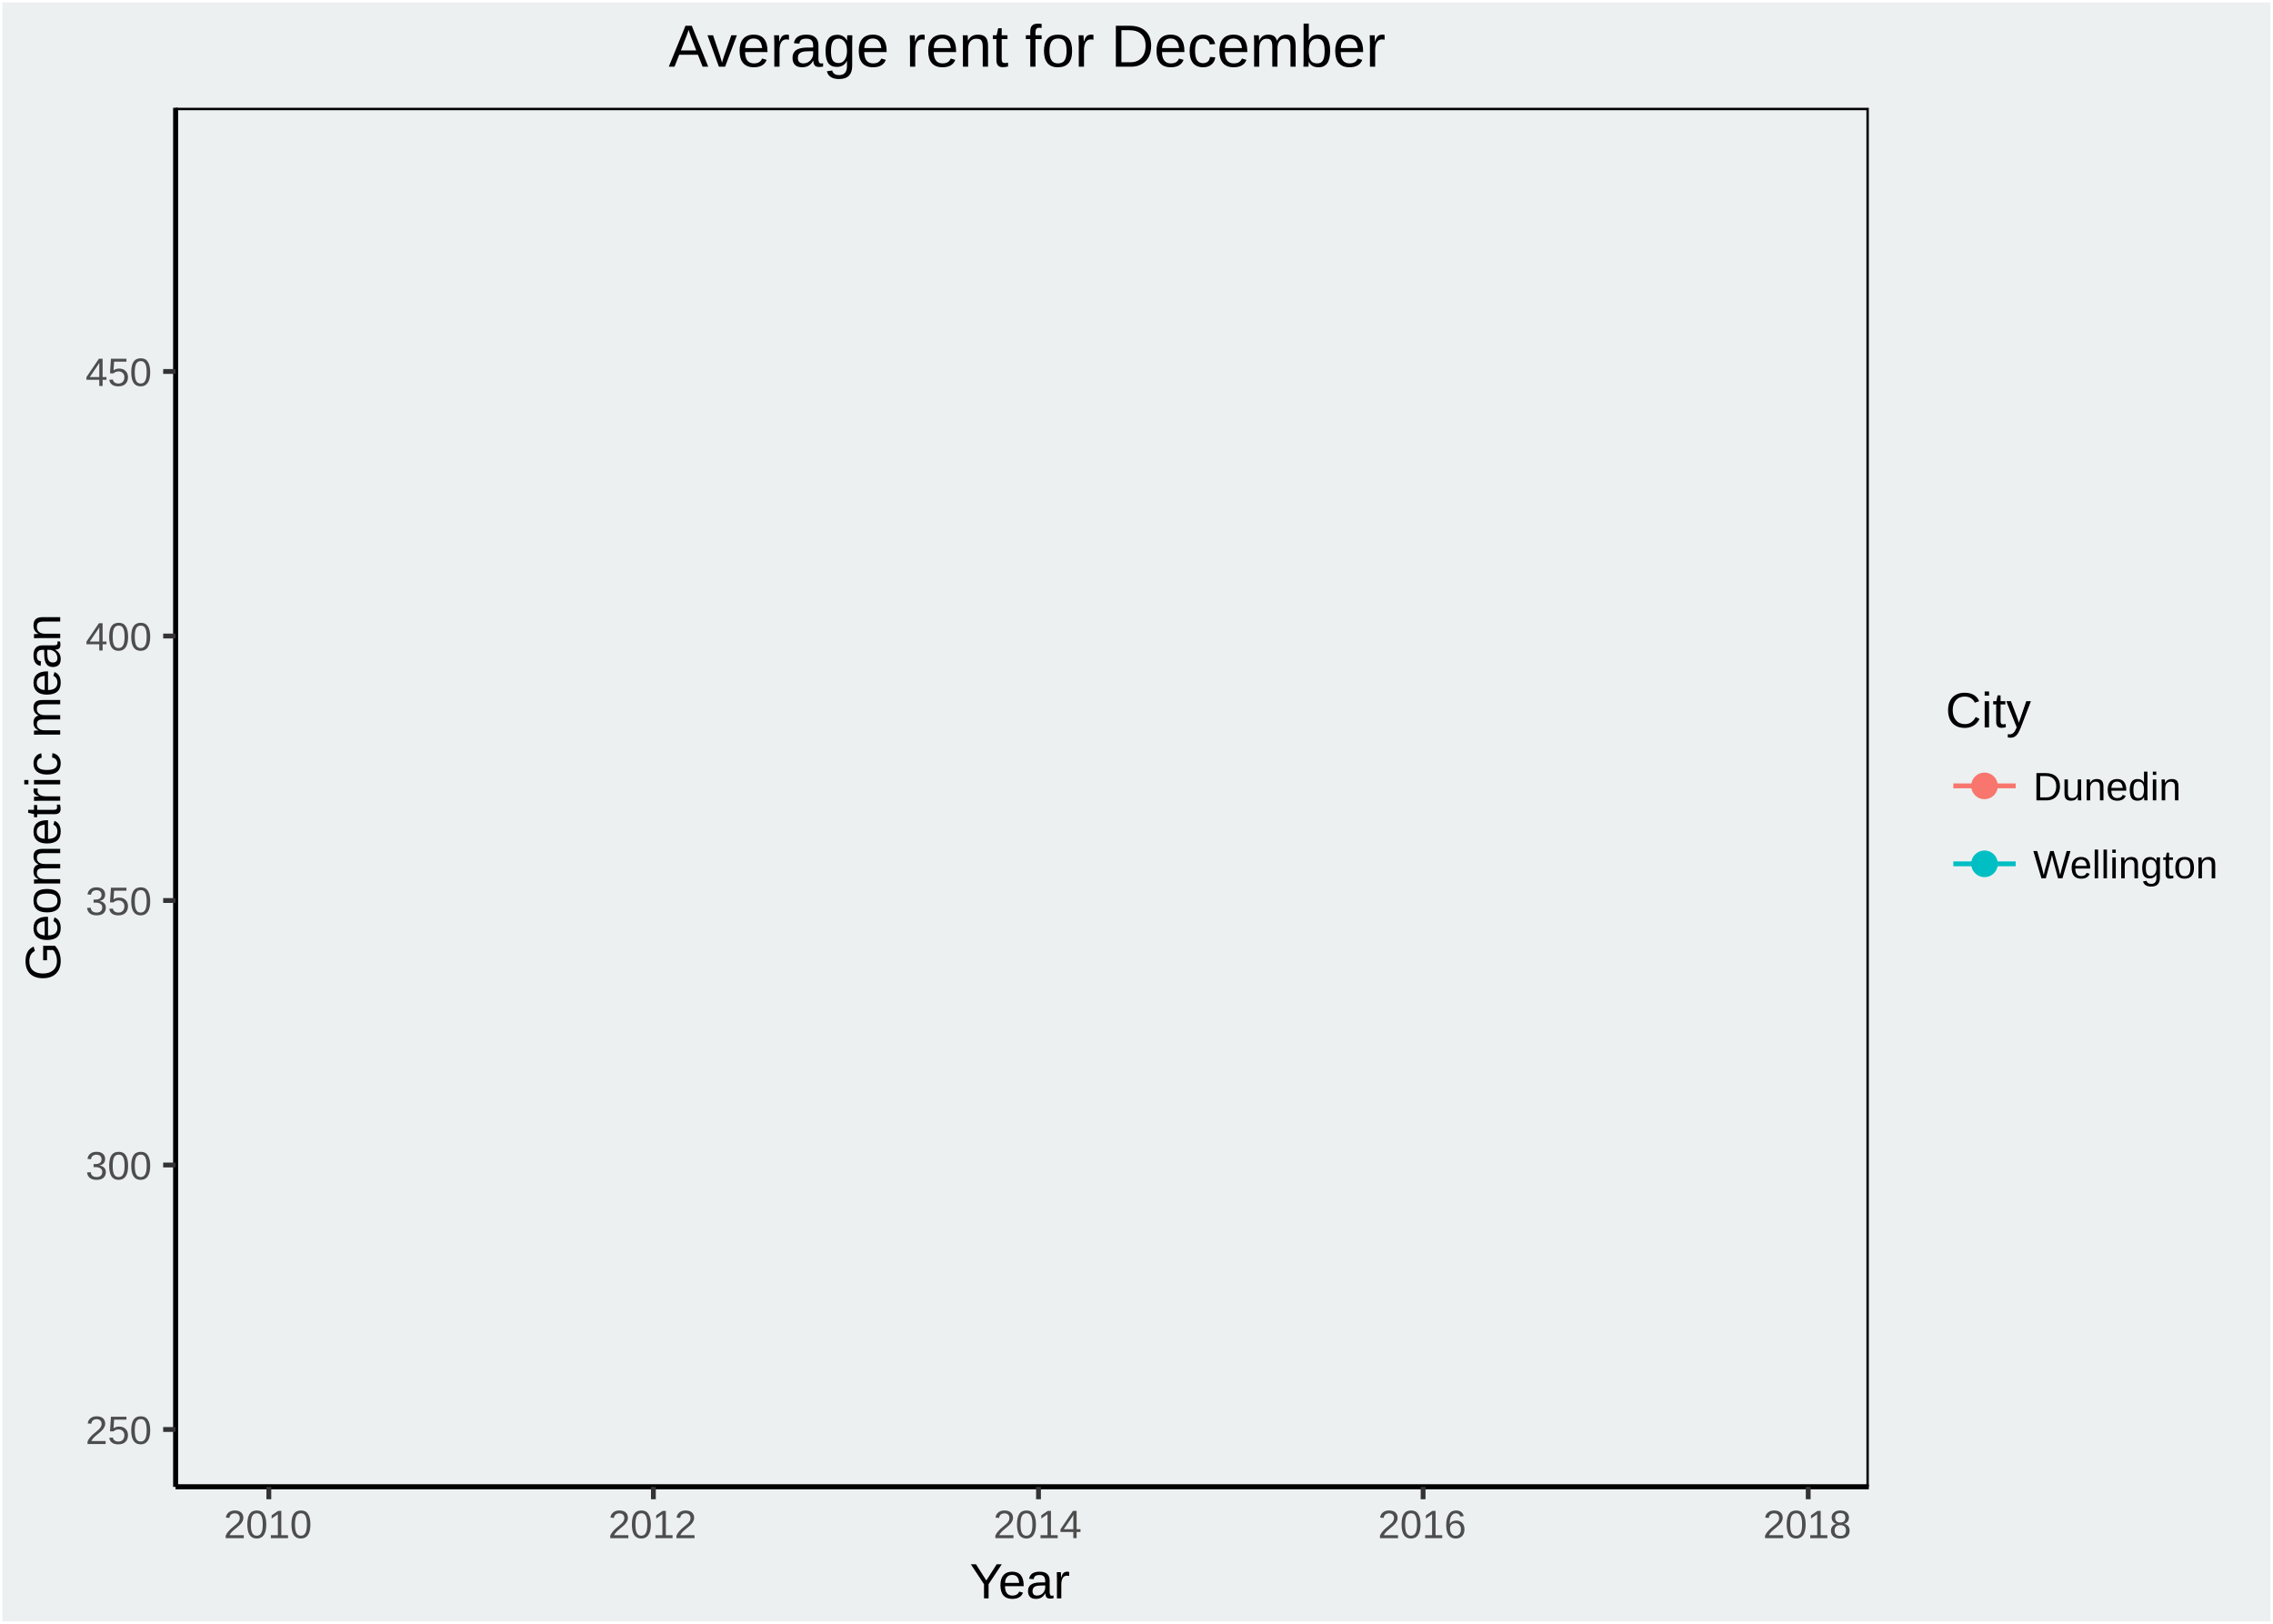
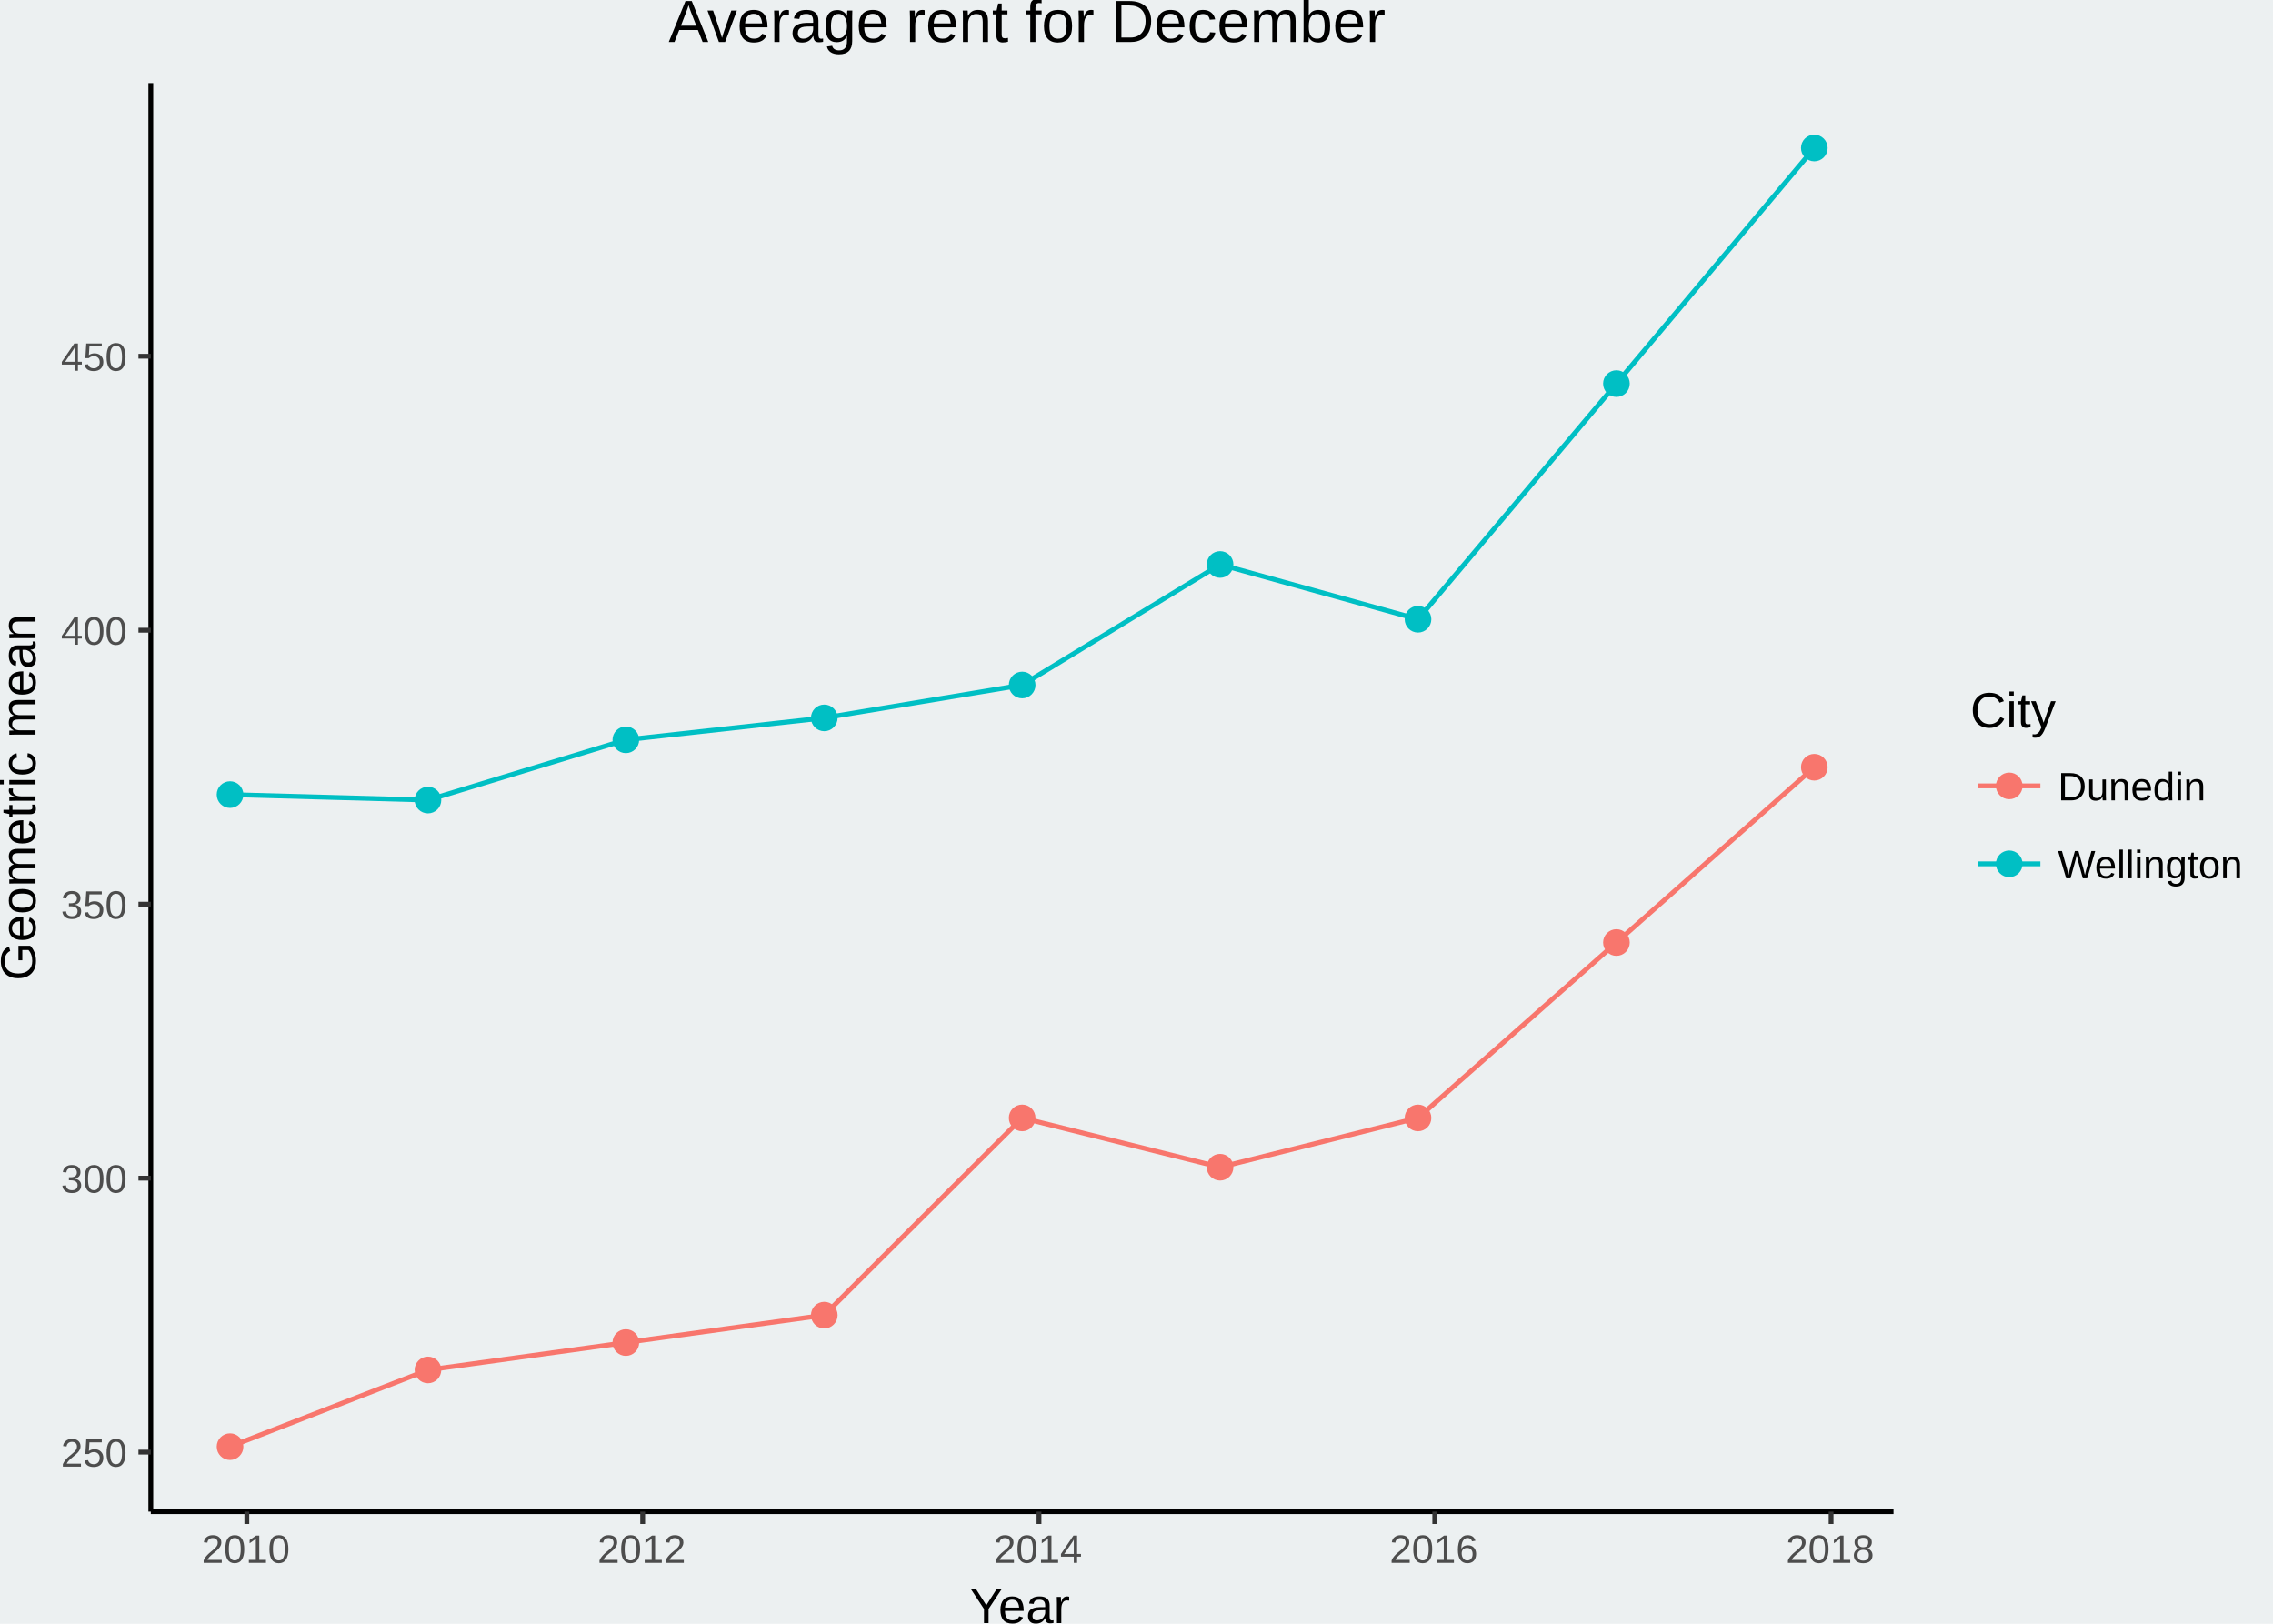
<svg xmlns="http://www.w3.org/2000/svg" viewBox="0 0 504.00 360.00">
  <defs>
    <style type="text/css">
    line, polyline, path, rect, circle {
      fill: none;
      stroke: #000000;
      stroke-linecap: round;
      stroke-linejoin: round;
      stroke-miterlimit: 10.00;
    }
  </style>
  </defs>
  <rect width="100%" height="100%" style="stroke: none; fill: #FFFFFF;" />
-   <rect x="-0.00" y="0.00" width="504.00" height="360.00" style="stroke-width: 1.07; stroke: #FFFFFF; fill: #ECF0F1;" />
+   <rect x="-0.00" y="0.00" width="504.00" height="360.00" style="stroke-width: 1.07; stroke: none; fill: #ECF0F1;" />
  <defs>
-     <clipPath id="cpMzguOTIyMXw0MTQuMzgzfDMyOS42NTZ8MjMuODk4NQ==">
-       <rect x="38.92" y="23.90" width="375.46" height="305.76" />
+     <clipPath id="cpMzMuNDQyN3w0MTkuODYyfDMzNS4xMzZ8MTguNDE5MQ==">
+       <rect x="33.44" y="18.42" width="386.42" height="316.72" />
    </clipPath>
  </defs>
-   <rect x="38.92" y="23.90" width="375.46" height="305.76" style="stroke-width: 1.07; stroke: none; fill: #ECF0F1;" clip-path="url(#cpMzguOTIyMXw0MTQuMzgzfDMyOS42NTZ8MjMuODk4NQ==)" />
-   <circle cx="55.99" cy="176.19" r="1.95pt" style="stroke-width: 0.71; stroke: #00BFC4; fill: #00BFC4;" clip-path="url(#cpMzguOTIyMXw0MTQuMzgzfDMyOS42NTZ8MjMuODk4NQ==)" />
-   <circle cx="98.63" cy="177.36" r="1.95pt" style="stroke-width: 0.71; stroke: #00BFC4; fill: #00BFC4;" clip-path="url(#cpMzguOTIyMXw0MTQuMzgzfDMyOS42NTZ8MjMuODk4NQ==)" />
-   <circle cx="141.26" cy="164.46" r="1.95pt" style="stroke-width: 0.71; stroke: #00BFC4; fill: #00BFC4;" clip-path="url(#cpMzguOTIyMXw0MTQuMzgzfDMyOS42NTZ8MjMuODk4NQ==)" />
-   <circle cx="184.02" cy="159.77" r="1.95pt" style="stroke-width: 0.71; stroke: #00BFC4; fill: #00BFC4;" clip-path="url(#cpMzguOTIyMXw0MTQuMzgzfDMyOS42NTZ8MjMuODk4NQ==)" />
-   <circle cx="226.65" cy="152.73" r="1.95pt" style="stroke-width: 0.71; stroke: #00BFC4; fill: #00BFC4;" clip-path="url(#cpMzguOTIyMXw0MTQuMzgzfDMyOS42NTZ8MjMuODk4NQ==)" />
-   <circle cx="269.29" cy="126.93" r="1.95pt" style="stroke-width: 0.71; stroke: #00BFC4; fill: #00BFC4;" clip-path="url(#cpMzguOTIyMXw0MTQuMzgzfDMyOS42NTZ8MjMuODk4NQ==)" />
-   <circle cx="311.93" cy="138.66" r="1.95pt" style="stroke-width: 0.71; stroke: #00BFC4; fill: #00BFC4;" clip-path="url(#cpMzguOTIyMXw0MTQuMzgzfDMyOS42NTZ8MjMuODk4NQ==)" />
-   <circle cx="354.68" cy="88.23" r="1.95pt" style="stroke-width: 0.71; stroke: #00BFC4; fill: #00BFC4;" clip-path="url(#cpMzguOTIyMXw0MTQuMzgzfDMyOS42NTZ8MjMuODk4NQ==)" />
-   <circle cx="397.32" cy="37.80" r="1.95pt" style="stroke-width: 0.71; stroke: #00BFC4; fill: #00BFC4;" clip-path="url(#cpMzguOTIyMXw0MTQuMzgzfDMyOS42NTZ8MjMuODk4NQ==)" />
-   <circle cx="55.99" cy="315.76" r="1.95pt" style="stroke-width: 0.71; stroke: #F8766D; fill: #F8766D;" clip-path="url(#cpMzguOTIyMXw0MTQuMzgzfDMyOS42NTZ8MjMuODk4NQ==)" />
-   <circle cx="98.63" cy="299.34" r="1.95pt" style="stroke-width: 0.71; stroke: #F8766D; fill: #F8766D;" clip-path="url(#cpMzguOTIyMXw0MTQuMzgzfDMyOS42NTZ8MjMuODk4NQ==)" />
-   <circle cx="141.26" cy="293.47" r="1.95pt" style="stroke-width: 0.71; stroke: #F8766D; fill: #F8766D;" clip-path="url(#cpMzguOTIyMXw0MTQuMzgzfDMyOS42NTZ8MjMuODk4NQ==)" />
-   <circle cx="184.02" cy="287.61" r="1.95pt" style="stroke-width: 0.71; stroke: #F8766D; fill: #F8766D;" clip-path="url(#cpMzguOTIyMXw0MTQuMzgzfDMyOS42NTZ8MjMuODk4NQ==)" />
-   <circle cx="226.65" cy="245.39" r="1.95pt" style="stroke-width: 0.71; stroke: #F8766D; fill: #F8766D;" clip-path="url(#cpMzguOTIyMXw0MTQuMzgzfDMyOS42NTZ8MjMuODk4NQ==)" />
-   <circle cx="269.29" cy="255.94" r="1.95pt" style="stroke-width: 0.71; stroke: #F8766D; fill: #F8766D;" clip-path="url(#cpMzguOTIyMXw0MTQuMzgzfDMyOS42NTZ8MjMuODk4NQ==)" />
-   <circle cx="311.93" cy="245.39" r="1.95pt" style="stroke-width: 0.71; stroke: #F8766D; fill: #F8766D;" clip-path="url(#cpMzguOTIyMXw0MTQuMzgzfDMyOS42NTZ8MjMuODk4NQ==)" />
-   <circle cx="354.68" cy="207.86" r="1.95pt" style="stroke-width: 0.71; stroke: #F8766D; fill: #F8766D;" clip-path="url(#cpMzguOTIyMXw0MTQuMzgzfDMyOS42NTZ8MjMuODk4NQ==)" />
-   <circle cx="397.32" cy="170.33" r="1.95pt" style="stroke-width: 0.71; stroke: #F8766D; fill: #F8766D;" clip-path="url(#cpMzguOTIyMXw0MTQuMzgzfDMyOS42NTZ8MjMuODk4NQ==)" />
-   <polyline points="55.99,315.76 98.63,299.34 141.26,293.47 184.02,287.61 226.65,245.39 269.29,255.94 311.93,245.39 354.68,207.86 397.32,170.33 " style="stroke-width: 1.07; stroke: #F8766D; stroke-linecap: butt;" clip-path="url(#cpMzguOTIyMXw0MTQuMzgzfDMyOS42NTZ8MjMuODk4NQ==)" />
-   <polyline points="55.99,176.19 98.63,177.36 141.26,164.46 184.02,159.77 226.65,152.73 269.29,126.93 311.93,138.66 354.68,88.23 397.32,37.80 " style="stroke-width: 1.07; stroke: #00BFC4; stroke-linecap: butt;" clip-path="url(#cpMzguOTIyMXw0MTQuMzgzfDMyOS42NTZ8MjMuODk4NQ==)" />
-   <rect x="38.92" y="23.90" width="375.46" height="305.76" style="stroke-width: 1.07; fill: #ECF0F1;" clip-path="url(#cpMzguOTIyMXw0MTQuMzgzfDMyOS42NTZ8MjMuODk4NQ==)" />
+   <rect x="33.44" y="18.42" width="386.42" height="316.72" style="stroke-width: 1.07; stroke: none; fill: #ECF0F1;" clip-path="url(#cpMzMuNDQyN3w0MTkuODYyfDMzNS4xMzZ8MTguNDE5MQ==)" />
+   <circle cx="51.01" cy="176.17" r="1.95pt" style="stroke-width: 0.71; stroke: #00BFC4; fill: #00BFC4;" clip-path="url(#cpMzMuNDQyN3w0MTkuODYyfDMzNS4xMzZ8MTguNDE5MQ==)" />
+   <circle cx="94.89" cy="177.38" r="1.95pt" style="stroke-width: 0.71; stroke: #00BFC4; fill: #00BFC4;" clip-path="url(#cpMzMuNDQyN3w0MTkuODYyfDMzNS4xMzZ8MTguNDE5MQ==)" />
+   <circle cx="138.77" cy="164.02" r="1.95pt" style="stroke-width: 0.71; stroke: #00BFC4; fill: #00BFC4;" clip-path="url(#cpMzMuNDQyN3w0MTkuODYyfDMzNS4xMzZ8MTguNDE5MQ==)" />
+   <circle cx="182.77" cy="159.16" r="1.95pt" style="stroke-width: 0.71; stroke: #00BFC4; fill: #00BFC4;" clip-path="url(#cpMzMuNDQyN3w0MTkuODYyfDMzNS4xMzZ8MTguNDE5MQ==)" />
+   <circle cx="226.65" cy="151.87" r="1.95pt" style="stroke-width: 0.71; stroke: #00BFC4; fill: #00BFC4;" clip-path="url(#cpMzMuNDQyN3w0MTkuODYyfDMzNS4xMzZ8MTguNDE5MQ==)" />
+   <circle cx="270.53" cy="125.15" r="1.95pt" style="stroke-width: 0.71; stroke: #00BFC4; fill: #00BFC4;" clip-path="url(#cpMzMuNDQyN3w0MTkuODYyfDMzNS4xMzZ8MTguNDE5MQ==)" />
+   <circle cx="314.42" cy="137.29" r="1.95pt" style="stroke-width: 0.71; stroke: #00BFC4; fill: #00BFC4;" clip-path="url(#cpMzMuNDQyN3w0MTkuODYyfDMzNS4xMzZ8MTguNDE5MQ==)" />
+   <circle cx="358.42" cy="85.05" r="1.95pt" style="stroke-width: 0.71; stroke: #00BFC4; fill: #00BFC4;" clip-path="url(#cpMzMuNDQyN3w0MTkuODYyfDMzNS4xMzZ8MTguNDE5MQ==)" />
+   <circle cx="402.30" cy="32.82" r="1.95pt" style="stroke-width: 0.71; stroke: #00BFC4; fill: #00BFC4;" clip-path="url(#cpMzMuNDQyN3w0MTkuODYyfDMzNS4xMzZ8MTguNDE5MQ==)" />
+   <circle cx="51.01" cy="320.74" r="1.95pt" style="stroke-width: 0.71; stroke: #F8766D; fill: #F8766D;" clip-path="url(#cpMzMuNDQyN3w0MTkuODYyfDMzNS4xMzZ8MTguNDE5MQ==)" />
+   <circle cx="94.89" cy="303.73" r="1.95pt" style="stroke-width: 0.71; stroke: #F8766D; fill: #F8766D;" clip-path="url(#cpMzMuNDQyN3w0MTkuODYyfDMzNS4xMzZ8MTguNDE5MQ==)" />
+   <circle cx="138.77" cy="297.66" r="1.95pt" style="stroke-width: 0.71; stroke: #F8766D; fill: #F8766D;" clip-path="url(#cpMzMuNDQyN3w0MTkuODYyfDMzNS4xMzZ8MTguNDE5MQ==)" />
+   <circle cx="182.77" cy="291.58" r="1.95pt" style="stroke-width: 0.71; stroke: #F8766D; fill: #F8766D;" clip-path="url(#cpMzMuNDQyN3w0MTkuODYyfDMzNS4xMzZ8MTguNDE5MQ==)" />
+   <circle cx="226.65" cy="247.85" r="1.95pt" style="stroke-width: 0.71; stroke: #F8766D; fill: #F8766D;" clip-path="url(#cpMzMuNDQyN3w0MTkuODYyfDMzNS4xMzZ8MTguNDE5MQ==)" />
+   <circle cx="270.53" cy="258.78" r="1.95pt" style="stroke-width: 0.71; stroke: #F8766D; fill: #F8766D;" clip-path="url(#cpMzMuNDQyN3w0MTkuODYyfDMzNS4xMzZ8MTguNDE5MQ==)" />
+   <circle cx="314.42" cy="247.85" r="1.95pt" style="stroke-width: 0.71; stroke: #F8766D; fill: #F8766D;" clip-path="url(#cpMzMuNDQyN3w0MTkuODYyfDMzNS4xMzZ8MTguNDE5MQ==)" />
+   <circle cx="358.42" cy="208.97" r="1.95pt" style="stroke-width: 0.71; stroke: #F8766D; fill: #F8766D;" clip-path="url(#cpMzMuNDQyN3w0MTkuODYyfDMzNS4xMzZ8MTguNDE5MQ==)" />
+   <circle cx="402.30" cy="170.10" r="1.95pt" style="stroke-width: 0.71; stroke: #F8766D; fill: #F8766D;" clip-path="url(#cpMzMuNDQyN3w0MTkuODYyfDMzNS4xMzZ8MTguNDE5MQ==)" />
+   <polyline points="51.01,320.74 94.89,303.73 138.77,297.66 182.77,291.58 226.65,247.85 270.53,258.78 314.42,247.85 358.42,208.97 402.30,170.10 " style="stroke-width: 1.07; stroke: #F8766D; stroke-linecap: butt;" clip-path="url(#cpMzMuNDQyN3w0MTkuODYyfDMzNS4xMzZ8MTguNDE5MQ==)" />
+   <polyline points="51.01,176.17 94.89,177.38 138.77,164.02 182.77,159.16 226.65,151.87 270.53,125.15 314.42,137.29 358.42,85.05 402.30,32.82 " style="stroke-width: 1.07; stroke: #00BFC4; stroke-linecap: butt;" clip-path="url(#cpMzMuNDQyN3w0MTkuODYyfDMzNS4xMzZ8MTguNDE5MQ==)" />
  <defs>
    <clipPath id="cpMHw1MDR8MzYwfDA=">
      <rect x="0.00" y="0.00" width="504.00" height="360.00" />
    </clipPath>
  </defs>
-   <polyline points="38.92,329.66 38.92,23.90 " style="stroke-width: 1.07; stroke-linecap: butt;" clip-path="url(#cpMHw1MDR8MzYwfDA=)" />
+   <polyline points="33.44,335.14 33.44,18.42 " style="stroke-width: 1.07; stroke-linecap: butt;" clip-path="url(#cpMHw1MDR8MzYwfDA=)" />
  <g clip-path="url(#cpMHw1MDR8MzYwfDA=)">
-     <text x="18.97" y="320.15" style="font-size: 8.80px; fill: #4D4D4D; font-family: Arial;" textLength="15.02px" lengthAdjust="spacingAndGlyphs">250</text>
+     <text x="13.50" y="325.17" style="font-size: 8.80px; fill: #4D4D4D; font-family: Arial;" textLength="15.02px" lengthAdjust="spacingAndGlyphs">250</text>
  </g>
  <g clip-path="url(#cpMHw1MDR8MzYwfDA=)">
-     <text x="18.97" y="261.51" style="font-size: 8.80px; fill: #4D4D4D; font-family: Arial;" textLength="15.02px" lengthAdjust="spacingAndGlyphs">300</text>
+     <text x="13.50" y="264.43" style="font-size: 8.80px; fill: #4D4D4D; font-family: Arial;" textLength="15.02px" lengthAdjust="spacingAndGlyphs">300</text>
  </g>
  <g clip-path="url(#cpMHw1MDR8MzYwfDA=)">
-     <text x="18.97" y="202.87" style="font-size: 8.80px; fill: #4D4D4D; font-family: Arial;" textLength="15.02px" lengthAdjust="spacingAndGlyphs">350</text>
+     <text x="13.50" y="203.69" style="font-size: 8.80px; fill: #4D4D4D; font-family: Arial;" textLength="15.02px" lengthAdjust="spacingAndGlyphs">350</text>
  </g>
  <g clip-path="url(#cpMHw1MDR8MzYwfDA=)">
-     <text x="18.97" y="144.22" style="font-size: 8.80px; fill: #4D4D4D; font-family: Arial;" textLength="15.02px" lengthAdjust="spacingAndGlyphs">400</text>
+     <text x="13.50" y="142.94" style="font-size: 8.80px; fill: #4D4D4D; font-family: Arial;" textLength="15.02px" lengthAdjust="spacingAndGlyphs">400</text>
  </g>
  <g clip-path="url(#cpMHw1MDR8MzYwfDA=)">
-     <text x="18.97" y="85.58" style="font-size: 8.80px; fill: #4D4D4D; font-family: Arial;" textLength="15.02px" lengthAdjust="spacingAndGlyphs">450</text>
+     <text x="13.50" y="82.20" style="font-size: 8.80px; fill: #4D4D4D; font-family: Arial;" textLength="15.02px" lengthAdjust="spacingAndGlyphs">450</text>
  </g>
-   <polyline points="36.18,316.93 38.92,316.93 " style="stroke-width: 1.07; stroke: #333333; stroke-linecap: butt;" clip-path="url(#cpMHw1MDR8MzYwfDA=)" />
-   <polyline points="36.18,258.29 38.92,258.29 " style="stroke-width: 1.07; stroke: #333333; stroke-linecap: butt;" clip-path="url(#cpMHw1MDR8MzYwfDA=)" />
-   <polyline points="36.18,199.65 38.92,199.65 " style="stroke-width: 1.07; stroke: #333333; stroke-linecap: butt;" clip-path="url(#cpMHw1MDR8MzYwfDA=)" />
-   <polyline points="36.18,141.01 38.92,141.01 " style="stroke-width: 1.07; stroke: #333333; stroke-linecap: butt;" clip-path="url(#cpMHw1MDR8MzYwfDA=)" />
-   <polyline points="36.18,82.36 38.92,82.36 " style="stroke-width: 1.07; stroke: #333333; stroke-linecap: butt;" clip-path="url(#cpMHw1MDR8MzYwfDA=)" />
-   <polyline points="38.92,329.66 414.38,329.66 " style="stroke-width: 1.07; stroke-linecap: butt;" clip-path="url(#cpMHw1MDR8MzYwfDA=)" />
-   <polyline points="59.61,332.40 59.61,329.66 " style="stroke-width: 1.07; stroke: #333333; stroke-linecap: butt;" clip-path="url(#cpMHw1MDR8MzYwfDA=)" />
-   <polyline points="144.88,332.40 144.88,329.66 " style="stroke-width: 1.07; stroke: #333333; stroke-linecap: butt;" clip-path="url(#cpMHw1MDR8MzYwfDA=)" />
-   <polyline points="230.27,332.40 230.27,329.66 " style="stroke-width: 1.07; stroke: #333333; stroke-linecap: butt;" clip-path="url(#cpMHw1MDR8MzYwfDA=)" />
-   <polyline points="315.55,332.40 315.55,329.66 " style="stroke-width: 1.07; stroke: #333333; stroke-linecap: butt;" clip-path="url(#cpMHw1MDR8MzYwfDA=)" />
-   <polyline points="400.94,332.40 400.94,329.66 " style="stroke-width: 1.07; stroke: #333333; stroke-linecap: butt;" clip-path="url(#cpMHw1MDR8MzYwfDA=)" />
+   <polyline points="30.70,321.95 33.44,321.95 " style="stroke-width: 1.07; stroke: #333333; stroke-linecap: butt;" clip-path="url(#cpMHw1MDR8MzYwfDA=)" />
+   <polyline points="30.70,261.21 33.44,261.21 " style="stroke-width: 1.07; stroke: #333333; stroke-linecap: butt;" clip-path="url(#cpMHw1MDR8MzYwfDA=)" />
+   <polyline points="30.70,200.47 33.44,200.47 " style="stroke-width: 1.07; stroke: #333333; stroke-linecap: butt;" clip-path="url(#cpMHw1MDR8MzYwfDA=)" />
+   <polyline points="30.70,139.72 33.44,139.72 " style="stroke-width: 1.07; stroke: #333333; stroke-linecap: butt;" clip-path="url(#cpMHw1MDR8MzYwfDA=)" />
+   <polyline points="30.70,78.98 33.44,78.98 " style="stroke-width: 1.07; stroke: #333333; stroke-linecap: butt;" clip-path="url(#cpMHw1MDR8MzYwfDA=)" />
+   <polyline points="33.44,335.14 419.86,335.14 " style="stroke-width: 1.07; stroke-linecap: butt;" clip-path="url(#cpMHw1MDR8MzYwfDA=)" />
+   <polyline points="54.73,337.88 54.73,335.14 " style="stroke-width: 1.07; stroke: #333333; stroke-linecap: butt;" clip-path="url(#cpMHw1MDR8MzYwfDA=)" />
+   <polyline points="142.50,337.88 142.50,335.14 " style="stroke-width: 1.07; stroke: #333333; stroke-linecap: butt;" clip-path="url(#cpMHw1MDR8MzYwfDA=)" />
+   <polyline points="230.38,337.88 230.38,335.14 " style="stroke-width: 1.07; stroke: #333333; stroke-linecap: butt;" clip-path="url(#cpMHw1MDR8MzYwfDA=)" />
+   <polyline points="318.14,337.88 318.14,335.14 " style="stroke-width: 1.07; stroke: #333333; stroke-linecap: butt;" clip-path="url(#cpMHw1MDR8MzYwfDA=)" />
+   <polyline points="406.02,337.88 406.02,335.14 " style="stroke-width: 1.07; stroke: #333333; stroke-linecap: butt;" clip-path="url(#cpMHw1MDR8MzYwfDA=)" />
  <g clip-path="url(#cpMHw1MDR8MzYwfDA=)">
-     <text x="49.60" y="341.03" style="font-size: 8.80px; fill: #4D4D4D; font-family: Arial;" textLength="20.02px" lengthAdjust="spacingAndGlyphs">2010</text>
+     <text x="44.72" y="346.50" style="font-size: 8.80px; fill: #4D4D4D; font-family: Arial;" textLength="20.02px" lengthAdjust="spacingAndGlyphs">2010</text>
  </g>
  <g clip-path="url(#cpMHw1MDR8MzYwfDA=)">
-     <text x="134.87" y="341.03" style="font-size: 8.80px; fill: #4D4D4D; font-family: Arial;" textLength="20.02px" lengthAdjust="spacingAndGlyphs">2012</text>
+     <text x="132.49" y="346.50" style="font-size: 8.80px; fill: #4D4D4D; font-family: Arial;" textLength="20.02px" lengthAdjust="spacingAndGlyphs">2012</text>
  </g>
  <g clip-path="url(#cpMHw1MDR8MzYwfDA=)">
-     <text x="220.26" y="341.03" style="font-size: 8.80px; fill: #4D4D4D; font-family: Arial;" textLength="20.02px" lengthAdjust="spacingAndGlyphs">2014</text>
+     <text x="220.37" y="346.50" style="font-size: 8.80px; fill: #4D4D4D; font-family: Arial;" textLength="20.02px" lengthAdjust="spacingAndGlyphs">2014</text>
  </g>
  <g clip-path="url(#cpMHw1MDR8MzYwfDA=)">
-     <text x="305.54" y="341.03" style="font-size: 8.80px; fill: #4D4D4D; font-family: Arial;" textLength="20.02px" lengthAdjust="spacingAndGlyphs">2016</text>
+     <text x="308.13" y="346.50" style="font-size: 8.80px; fill: #4D4D4D; font-family: Arial;" textLength="20.02px" lengthAdjust="spacingAndGlyphs">2016</text>
  </g>
  <g clip-path="url(#cpMHw1MDR8MzYwfDA=)">
-     <text x="390.93" y="341.03" style="font-size: 8.80px; fill: #4D4D4D; font-family: Arial;" textLength="20.02px" lengthAdjust="spacingAndGlyphs">2018</text>
+     <text x="396.01" y="346.50" style="font-size: 8.80px; fill: #4D4D4D; font-family: Arial;" textLength="20.02px" lengthAdjust="spacingAndGlyphs">2018</text>
  </g>
  <g clip-path="url(#cpMHw1MDR8MzYwfDA=)">
-     <text x="215.03" y="354.38" style="font-size: 11.00px; font-family: Arial;" textLength="23.24px" lengthAdjust="spacingAndGlyphs">Year</text>
+     <text x="215.03" y="359.86" style="font-size: 11.00px; font-family: Arial;" textLength="23.24px" lengthAdjust="spacingAndGlyphs">Year</text>
  </g>
  <g clip-path="url(#cpMHw1MDR8MzYwfDA=)">
-     <text transform="translate(13.35,217.43) rotate(-90)" style="font-size: 11.00px; font-family: Arial;" textLength="81.31px" lengthAdjust="spacingAndGlyphs">Geometric mean</text>
+     <text transform="translate(7.87,217.43) rotate(-90)" style="font-size: 11.00px; font-family: Arial;" textLength="81.31px" lengthAdjust="spacingAndGlyphs">Geometric mean</text>
  </g>
-   <rect x="425.72" y="147.73" width="72.80" height="58.09" style="stroke-width: 1.07; stroke: none; fill: #ECF0F1;" clip-path="url(#cpMHw1MDR8MzYwfDA=)" />
+   <rect x="431.20" y="147.73" width="72.80" height="58.09" style="stroke-width: 1.07; stroke: none; fill: #ECF0F1;" clip-path="url(#cpMHw1MDR8MzYwfDA=)" />
  <g clip-path="url(#cpMHw1MDR8MzYwfDA=)">
-     <text x="431.39" y="161.28" style="font-size: 11.00px; font-family: Arial;" textLength="18.94px" lengthAdjust="spacingAndGlyphs">City</text>
+     <text x="436.87" y="161.28" style="font-size: 11.00px; font-family: Arial;" textLength="18.94px" lengthAdjust="spacingAndGlyphs">City</text>
  </g>
-   <circle cx="440.03" cy="174.24" r="1.95pt" style="stroke-width: 0.71; stroke: #F8766D; fill: #F8766D;" clip-path="url(#cpMHw1MDR8MzYwfDA=)" />
-   <line x1="433.12" y1="174.24" x2="446.94" y2="174.24" style="stroke-width: 1.07; stroke: #F8766D; stroke-linecap: butt;" clip-path="url(#cpMHw1MDR8MzYwfDA=)" />
-   <circle cx="440.03" cy="191.52" r="1.95pt" style="stroke-width: 0.71; stroke: #00BFC4; fill: #00BFC4;" clip-path="url(#cpMHw1MDR8MzYwfDA=)" />
-   <line x1="433.12" y1="191.52" x2="446.94" y2="191.52" style="stroke-width: 1.07; stroke: #00BFC4; stroke-linecap: butt;" clip-path="url(#cpMHw1MDR8MzYwfDA=)" />
+   <circle cx="445.51" cy="174.24" r="1.95pt" style="stroke-width: 0.71; stroke: #F8766D; fill: #F8766D;" clip-path="url(#cpMHw1MDR8MzYwfDA=)" />
+   <line x1="438.60" y1="174.24" x2="452.42" y2="174.24" style="stroke-width: 1.07; stroke: #F8766D; stroke-linecap: butt;" clip-path="url(#cpMHw1MDR8MzYwfDA=)" />
+   <circle cx="445.51" cy="191.52" r="1.95pt" style="stroke-width: 0.71; stroke: #00BFC4; fill: #00BFC4;" clip-path="url(#cpMHw1MDR8MzYwfDA=)" />
+   <line x1="438.60" y1="191.52" x2="452.42" y2="191.52" style="stroke-width: 1.07; stroke: #00BFC4; stroke-linecap: butt;" clip-path="url(#cpMHw1MDR8MzYwfDA=)" />
  <g clip-path="url(#cpMHw1MDR8MzYwfDA=)">
-     <text x="450.83" y="177.45" style="font-size: 8.80px; font-family: Arial;" textLength="33.53px" lengthAdjust="spacingAndGlyphs">Dunedin</text>
+     <text x="456.31" y="177.45" style="font-size: 8.80px; font-family: Arial;" textLength="33.53px" lengthAdjust="spacingAndGlyphs">Dunedin</text>
  </g>
  <g clip-path="url(#cpMHw1MDR8MzYwfDA=)">
-     <text x="450.83" y="194.73" style="font-size: 8.80px; font-family: Arial;" textLength="42.02px" lengthAdjust="spacingAndGlyphs">Wellington</text>
+     <text x="456.31" y="194.73" style="font-size: 8.80px; font-family: Arial;" textLength="42.02px" lengthAdjust="spacingAndGlyphs">Wellington</text>
  </g>
  <g clip-path="url(#cpMHw1MDR8MzYwfDA=)">
-     <text x="148.26" y="14.79" style="font-size: 13.20px; font-family: Arial;" textLength="156.79px" lengthAdjust="spacingAndGlyphs">Average rent for December</text>
+     <text x="148.26" y="9.31" style="font-size: 13.20px; font-family: Arial;" textLength="156.79px" lengthAdjust="spacingAndGlyphs">Average rent for December</text>
  </g>
</svg>
